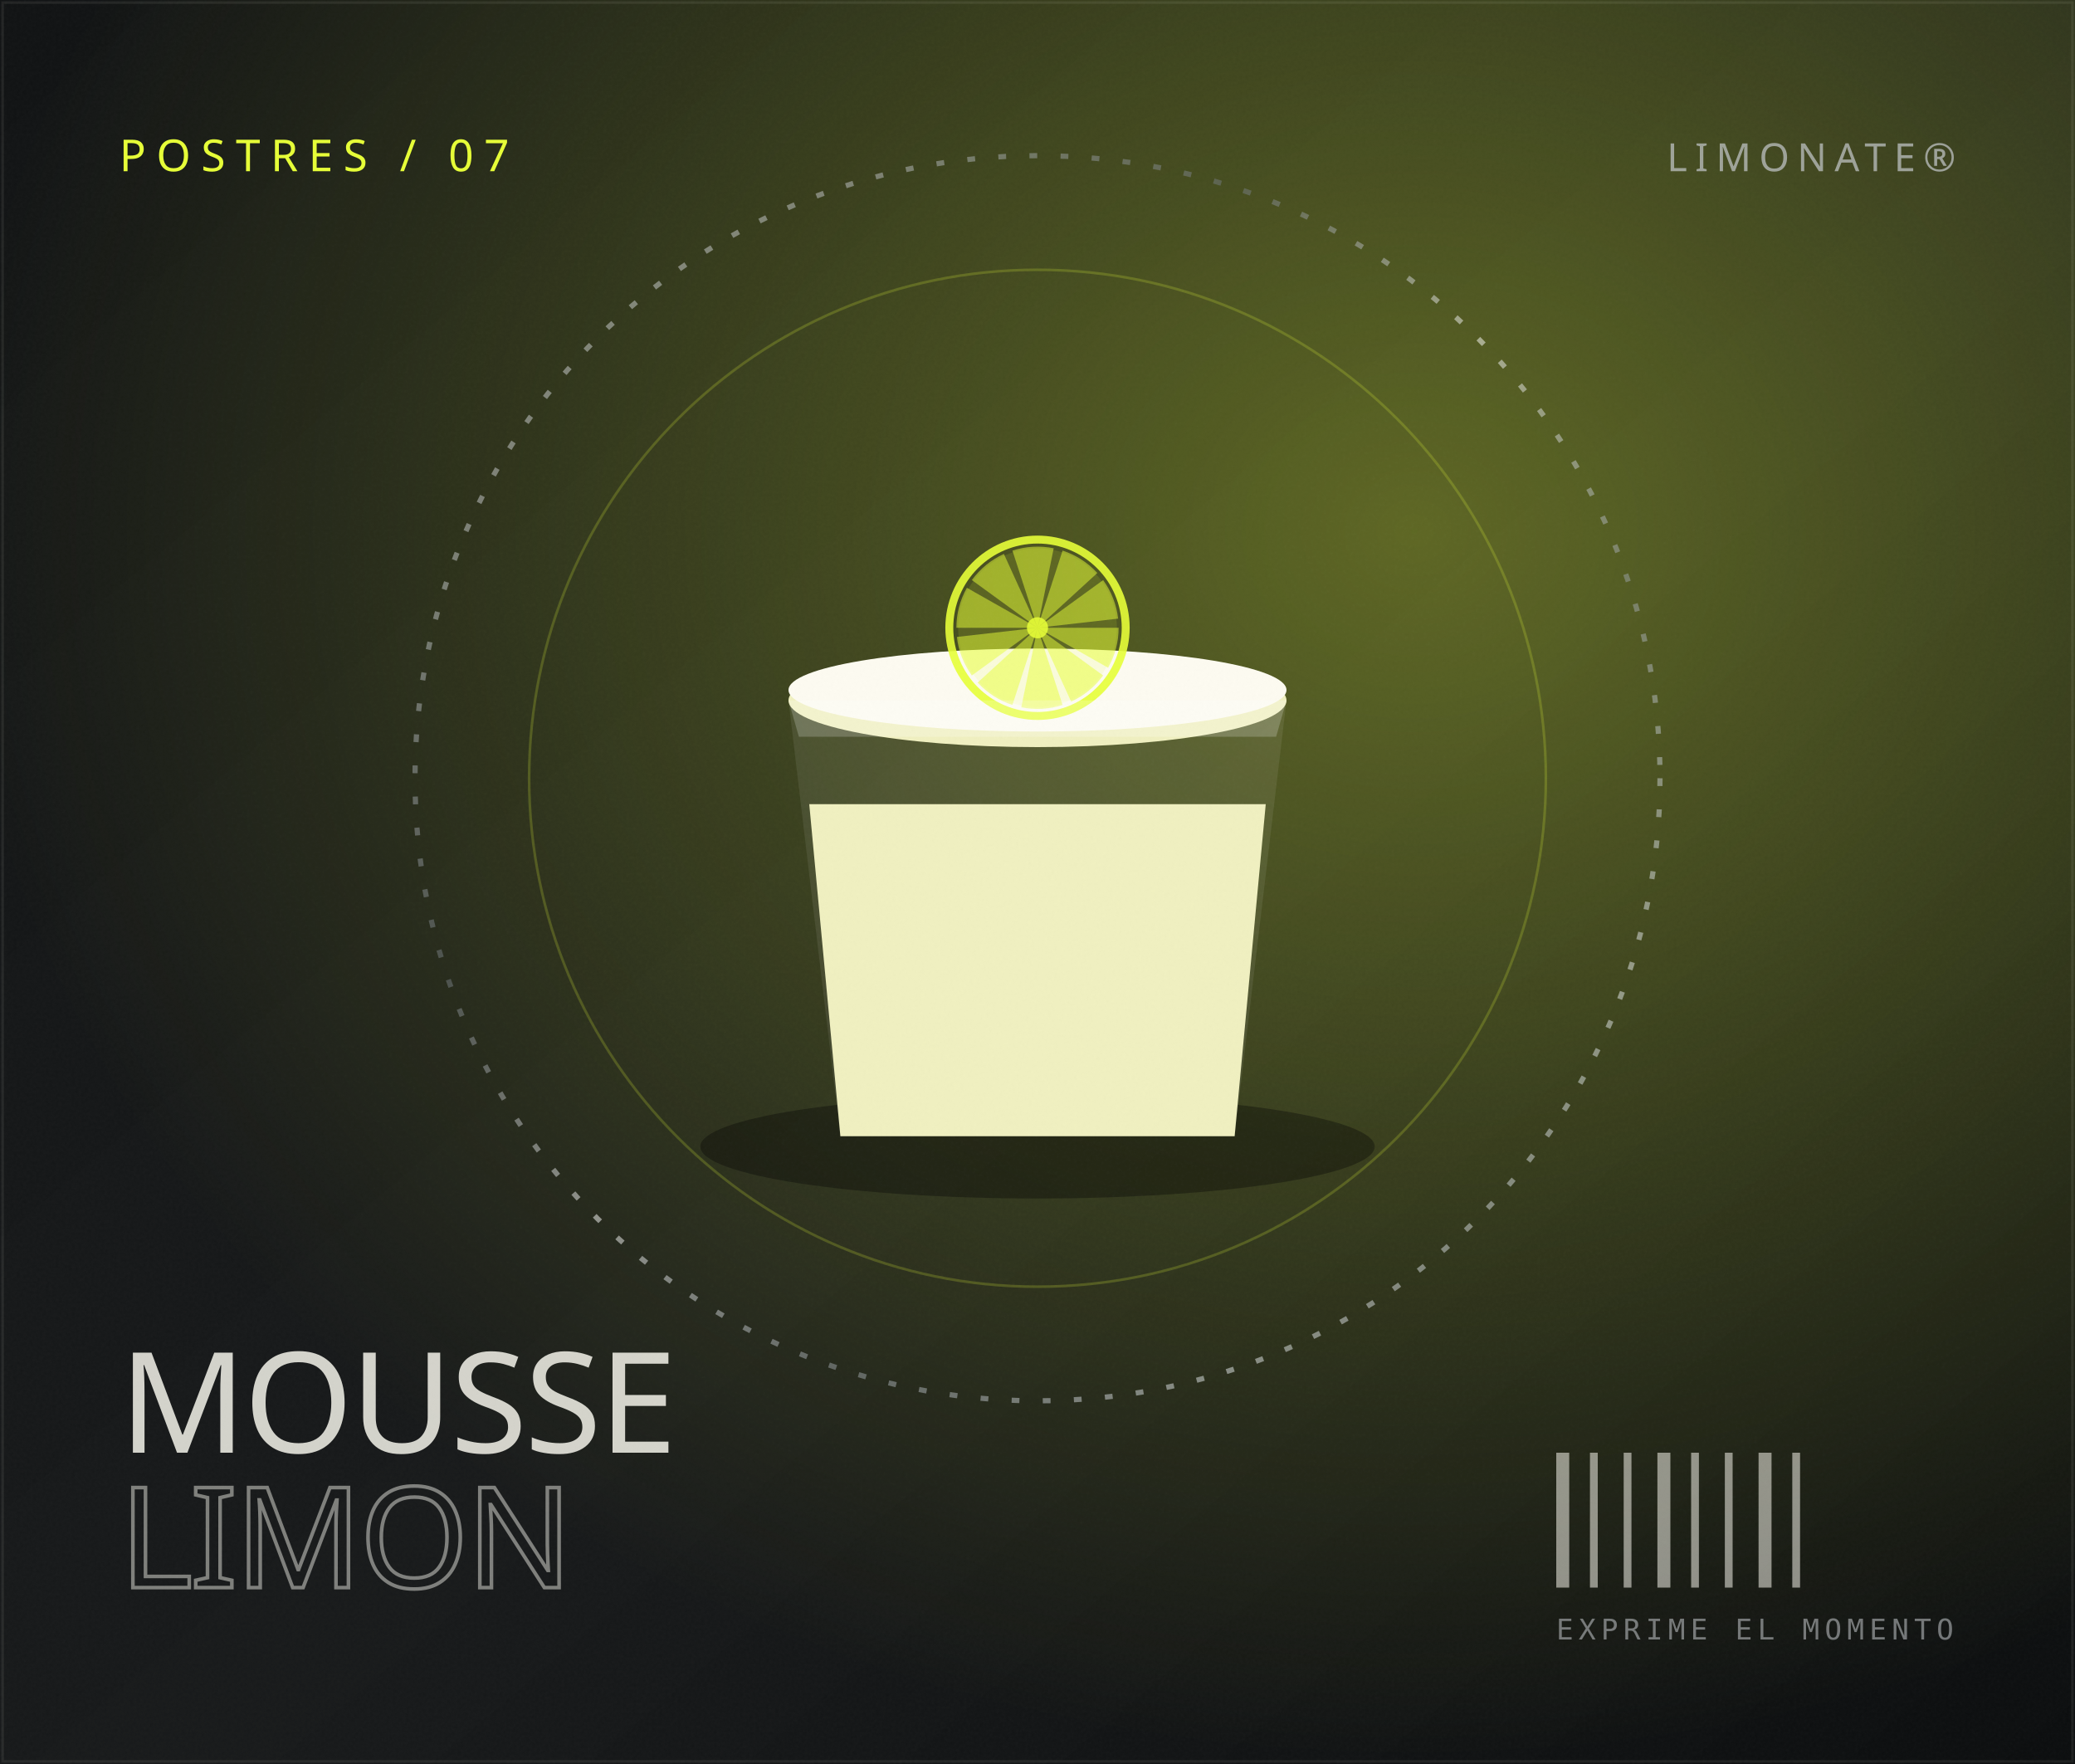
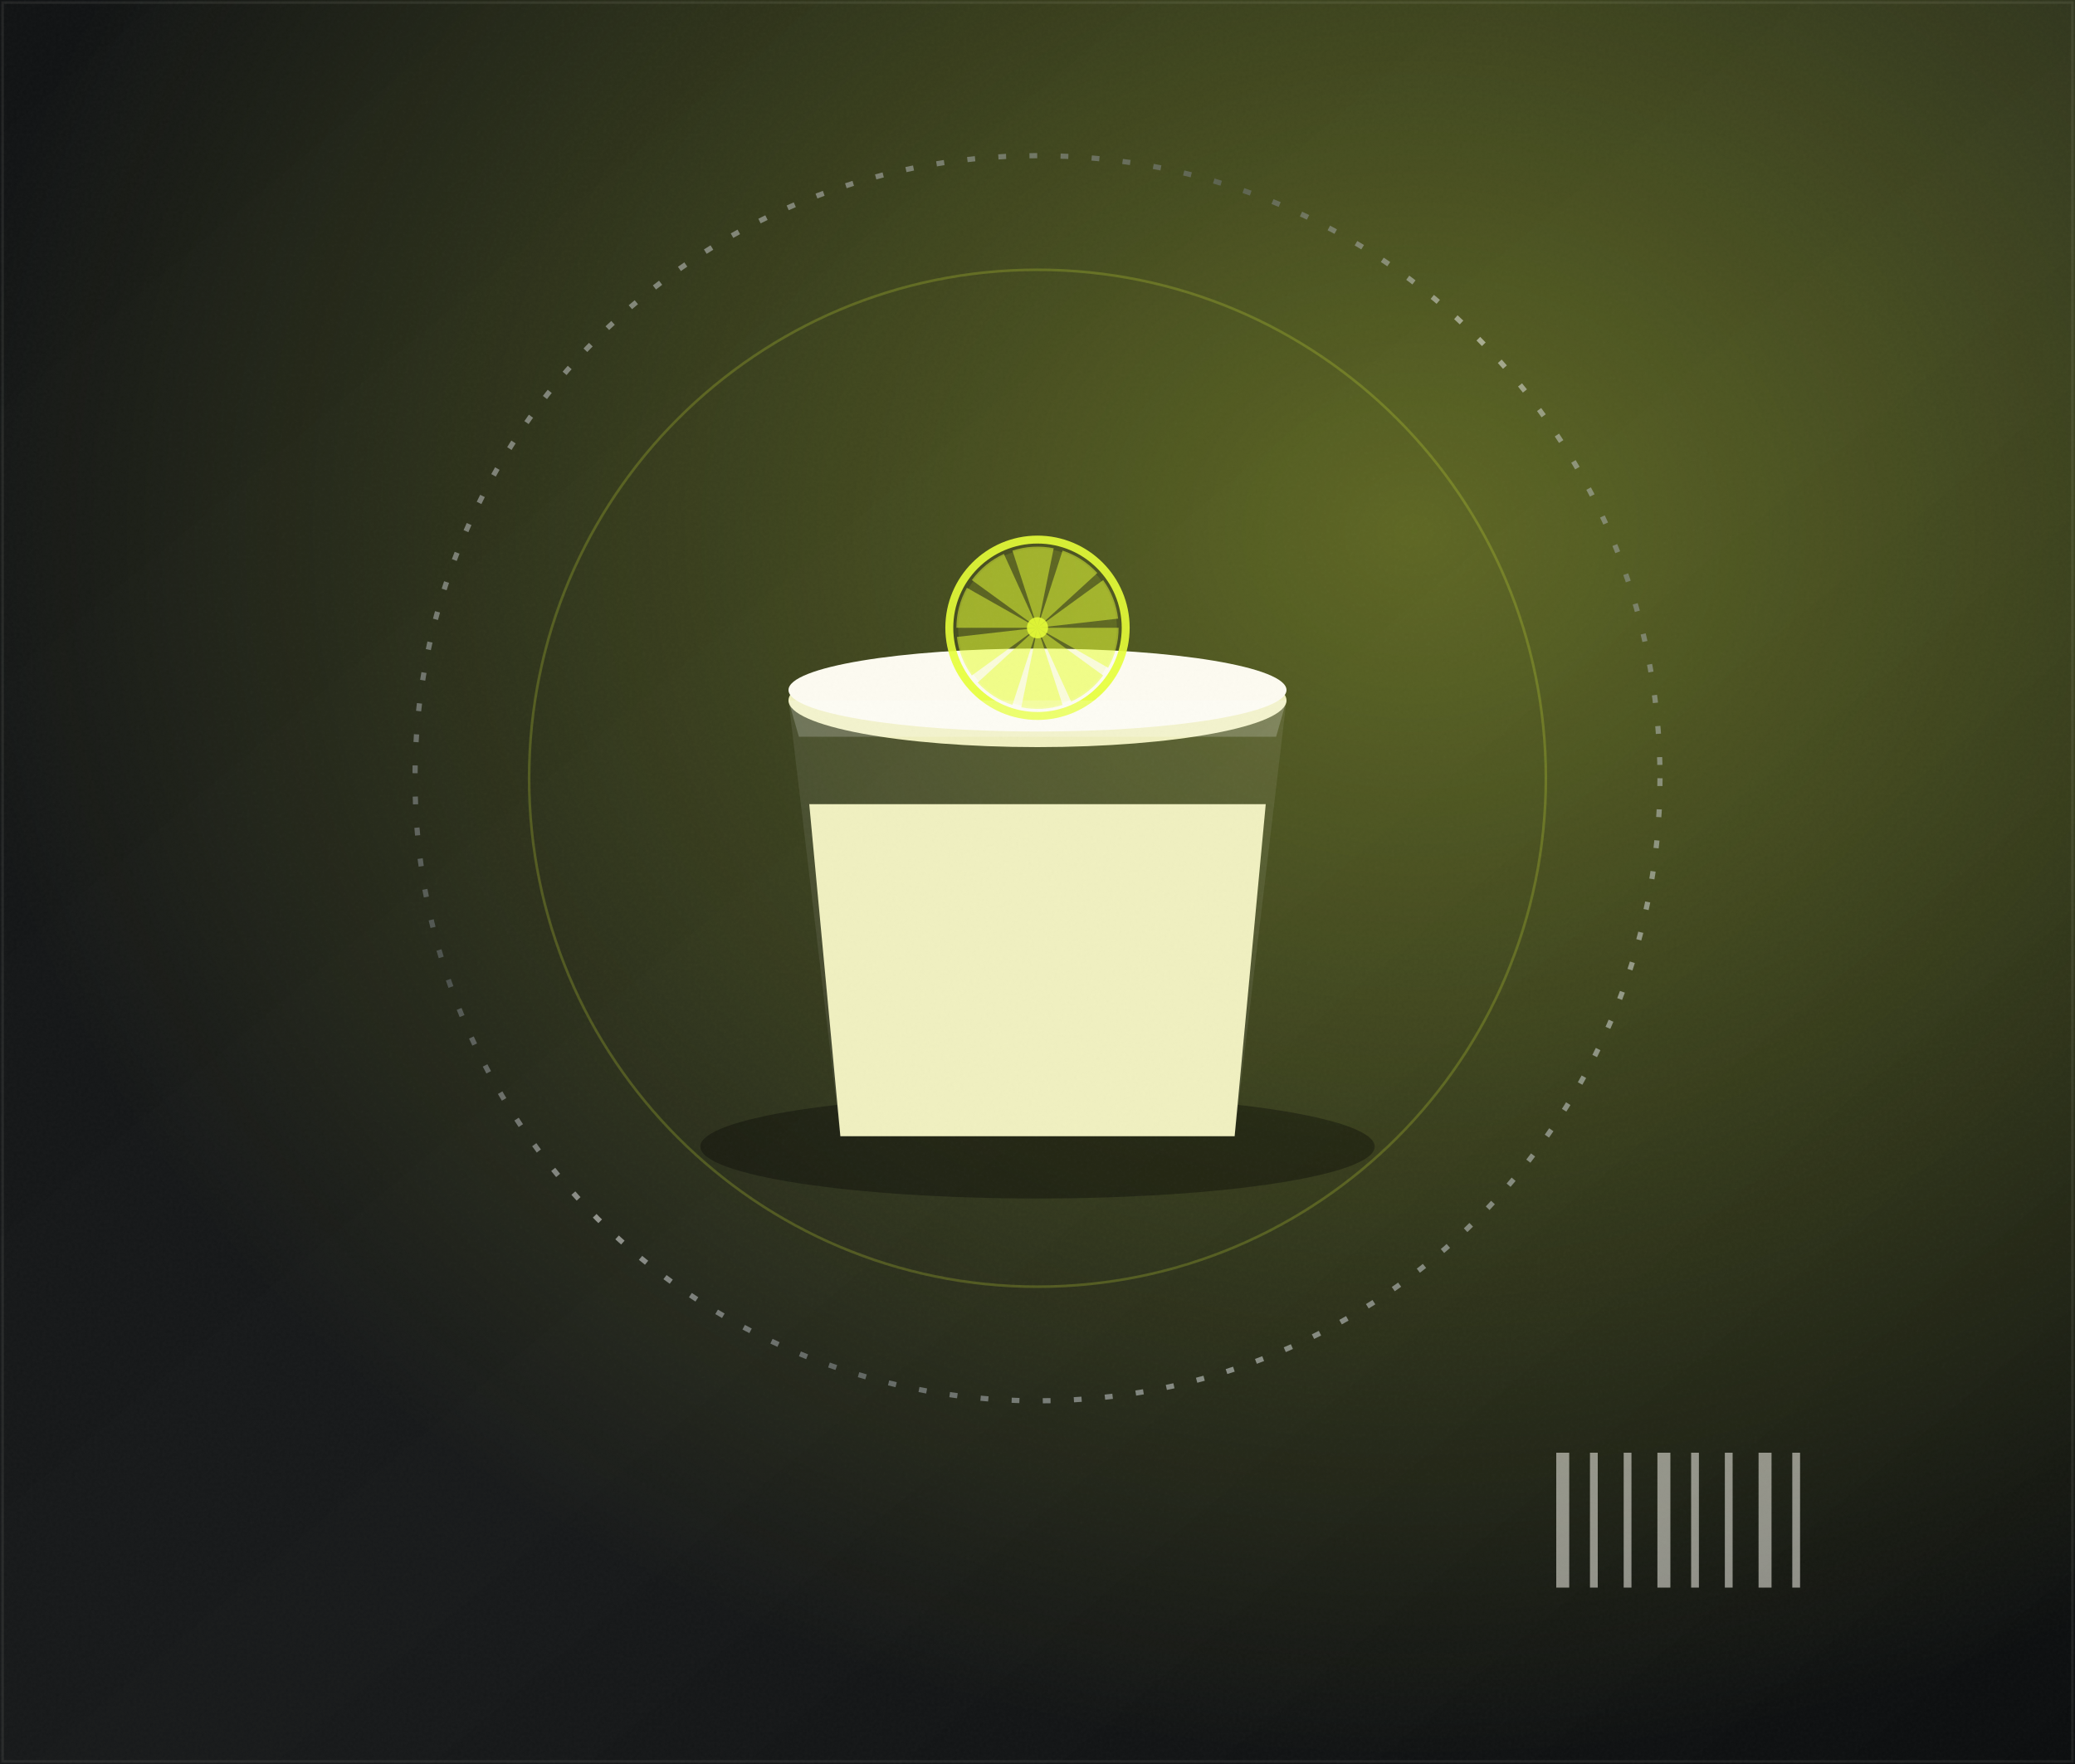
<svg xmlns="http://www.w3.org/2000/svg" viewBox="0 0 800 680" width="800" height="680" role="img" aria-label="MOUSSE LIMON">
  <defs>
    <linearGradient id="chrome" x1="0" y1="0" x2="1" y2="1">
      <stop offset="0" stop-color="#ffffff" />
      <stop offset="0.18" stop-color="#C5C9CC" />
      <stop offset="0.34" stop-color="#6F767C" />
      <stop offset="0.5" stop-color="#FFFFFF" />
      <stop offset="0.66" stop-color="#9AA1A7" />
      <stop offset="0.82" stop-color="#E9EEF1" />
      <stop offset="1" stop-color="#7D848A" />
    </linearGradient>
    <filter id="grain">
      <feTurbulence type="fractalNoise" baseFrequency="0.8" numOctaves="3" result="n" />
      <feColorMatrix in="n" type="saturate" values="0" />
      <feComponentTransfer>
        <feFuncA type="linear" slope="0.06" />
      </feComponentTransfer>
    </filter>
    <radialGradient id="glow" cx="0.68" cy="0.3" r="0.7">
      <stop offset="0" stop-color="#E7FF36" stop-opacity="0.34" />
      <stop offset="1" stop-color="#E7FF36" stop-opacity="0" />
    </radialGradient>
    <linearGradient id="bg" x1="0" y1="0" x2="1" y2="1">
      <stop offset="0" stop-color="#101213" />
      <stop offset="0.55" stop-color="#17191A" />
      <stop offset="1" stop-color="#0B0D0E" />
    </linearGradient>
  </defs>
  <rect width="800" height="680" fill="url(#bg)" />
  <rect width="800" height="680" fill="url(#glow)" />
  <g opacity="0.5">
    <circle cx="400" cy="300" r="240" fill="none" stroke="url(#chrome)" stroke-width="2" stroke-dasharray="3 9" />
    <circle cx="400" cy="300" r="196" fill="none" stroke="#E7FF36" stroke-width="1" opacity="0.4" />
  </g>
-   <text x="46" y="66" fill="#E7FF36" font-family="'Archivo Black','Arial Black',Impact,sans-serif" font-size="17" letter-spacing="4">POSTRES / 07</text>
-   <text x="754" y="66" text-anchor="end" fill="#C5C9CC" font-family="'Archivo Black','Arial Black',Impact,sans-serif" font-size="15" letter-spacing="3" opacity="0.7">LIMONATE®</text>
  <g transform="translate(400 330)">
    <ellipse cx="0" cy="112" rx="130" ry="20" fill="#000" opacity="0.35" />
    <path d="M-96 -60 L96 -60 L76 108 L-76 108 Z" fill="#FFFFFF" opacity="0.08" />
    <path d="M-88 -20 L88 -20 L76 108 L-76 108 Z" fill="#F0F0C0" />
    <ellipse cx="0" cy="-60" rx="96" ry="18" fill="#F0F0C0" />
    <ellipse cx="0" cy="-64" rx="96" ry="16" fill="#FDFBF1" />
    <g opacity="1">
      <circle cx="0" cy="-88" r="34" fill="none" stroke="#E7FF36" stroke-width="3.06" opacity="0.9" />
      <circle cx="0" cy="-88" r="30.6" fill="#E7FF36" opacity="0.12" />
      <path d="M0 -88 L31.28 -88 A31.28 31.28 0 0 1 27.219 -72.587 Z" fill="#E7FF36" opacity="0.5" />
      <path d="M0 -88 L25.306 -69.614 A31.28 31.28 0 0 1 12.962 -59.532 Z" fill="#E7FF36" opacity="0.5" />
      <path d="M0 -88 L9.666 -58.251 A31.28 31.28 0 0 1 -6.247 -57.35 Z" fill="#E7FF36" opacity="0.5" />
      <path d="M0 -88 L-9.666 -58.251 A31.28 31.28 0 0 1 -23.069 -66.876 Z" fill="#E7FF36" opacity="0.5" />
      <path d="M0 -88 L-25.306 -69.614 A31.28 31.28 0 0 1 -31.08 -84.47 Z" fill="#E7FF36" opacity="0.5" />
      <path d="M0 -88 L-31.28 -88 A31.28 31.28 0 0 1 -27.219 -103.413 Z" fill="#E7FF36" opacity="0.5" />
      <path d="M0 -88 L-25.306 -106.386 A31.28 31.28 0 0 1 -12.962 -116.468 Z" fill="#E7FF36" opacity="0.5" />
      <path d="M0 -88 L-9.666 -117.749 A31.28 31.28 0 0 1 6.247 -118.65 Z" fill="#E7FF36" opacity="0.5" />
      <path d="M0 -88 L9.666 -117.749 A31.28 31.28 0 0 1 23.069 -109.124 Z" fill="#E7FF36" opacity="0.5" />
      <path d="M0 -88 L25.306 -106.386 A31.28 31.28 0 0 1 31.08 -91.53 Z" fill="#E7FF36" opacity="0.5" />
      <circle cx="0" cy="-88" r="4.08" fill="#E7FF36" opacity="0.85" />
    </g>
    <path d="M-96 -60 L96 -60 L92 -46 L-92 -46 Z" fill="#FFFFFF" opacity="0.2" />
  </g>
  <g opacity="0.85">
-     <text x="46" y="560" fill="#F4F3EA" font-family="'Archivo Black','Arial Black',Impact,sans-serif" font-size="54" letter-spacing="-1">MOUSSE</text>
-     <text x="46" y="612" fill="none" stroke="#F4F3EA" stroke-opacity="0.55" stroke-width="1.4" font-family="'Archivo Black','Arial Black',Impact,sans-serif" font-size="54" letter-spacing="-1">LIMON</text>
-   </g>
+     </g>
  <g transform="translate(600 560)" opacity="0.55">
    <rect x="0" y="0" width="5" height="52" fill="#F4F3EA" />
    <rect x="13" y="0" width="3" height="52" fill="#F4F3EA" />
    <rect x="26" y="0" width="3" height="52" fill="#F4F3EA" />
    <rect x="39" y="0" width="5" height="52" fill="#F4F3EA" />
    <rect x="52" y="0" width="3" height="52" fill="#F4F3EA" />
    <rect x="65" y="0" width="3" height="52" fill="#F4F3EA" />
    <rect x="78" y="0" width="5" height="52" fill="#F4F3EA" />
    <rect x="91" y="0" width="3" height="52" fill="#F4F3EA" />
-     <text x="0" y="72" fill="#C5C9CC" font-family="monospace" font-size="11" letter-spacing="2">EXPRIME EL MOMENTO</text>
  </g>
  <rect width="800" height="680" filter="url(#grain)" opacity="0.5" />
  <rect x="1" y="1" width="798" height="678" fill="none" stroke="#F4F3EA" stroke-opacity="0.08" />
</svg>
